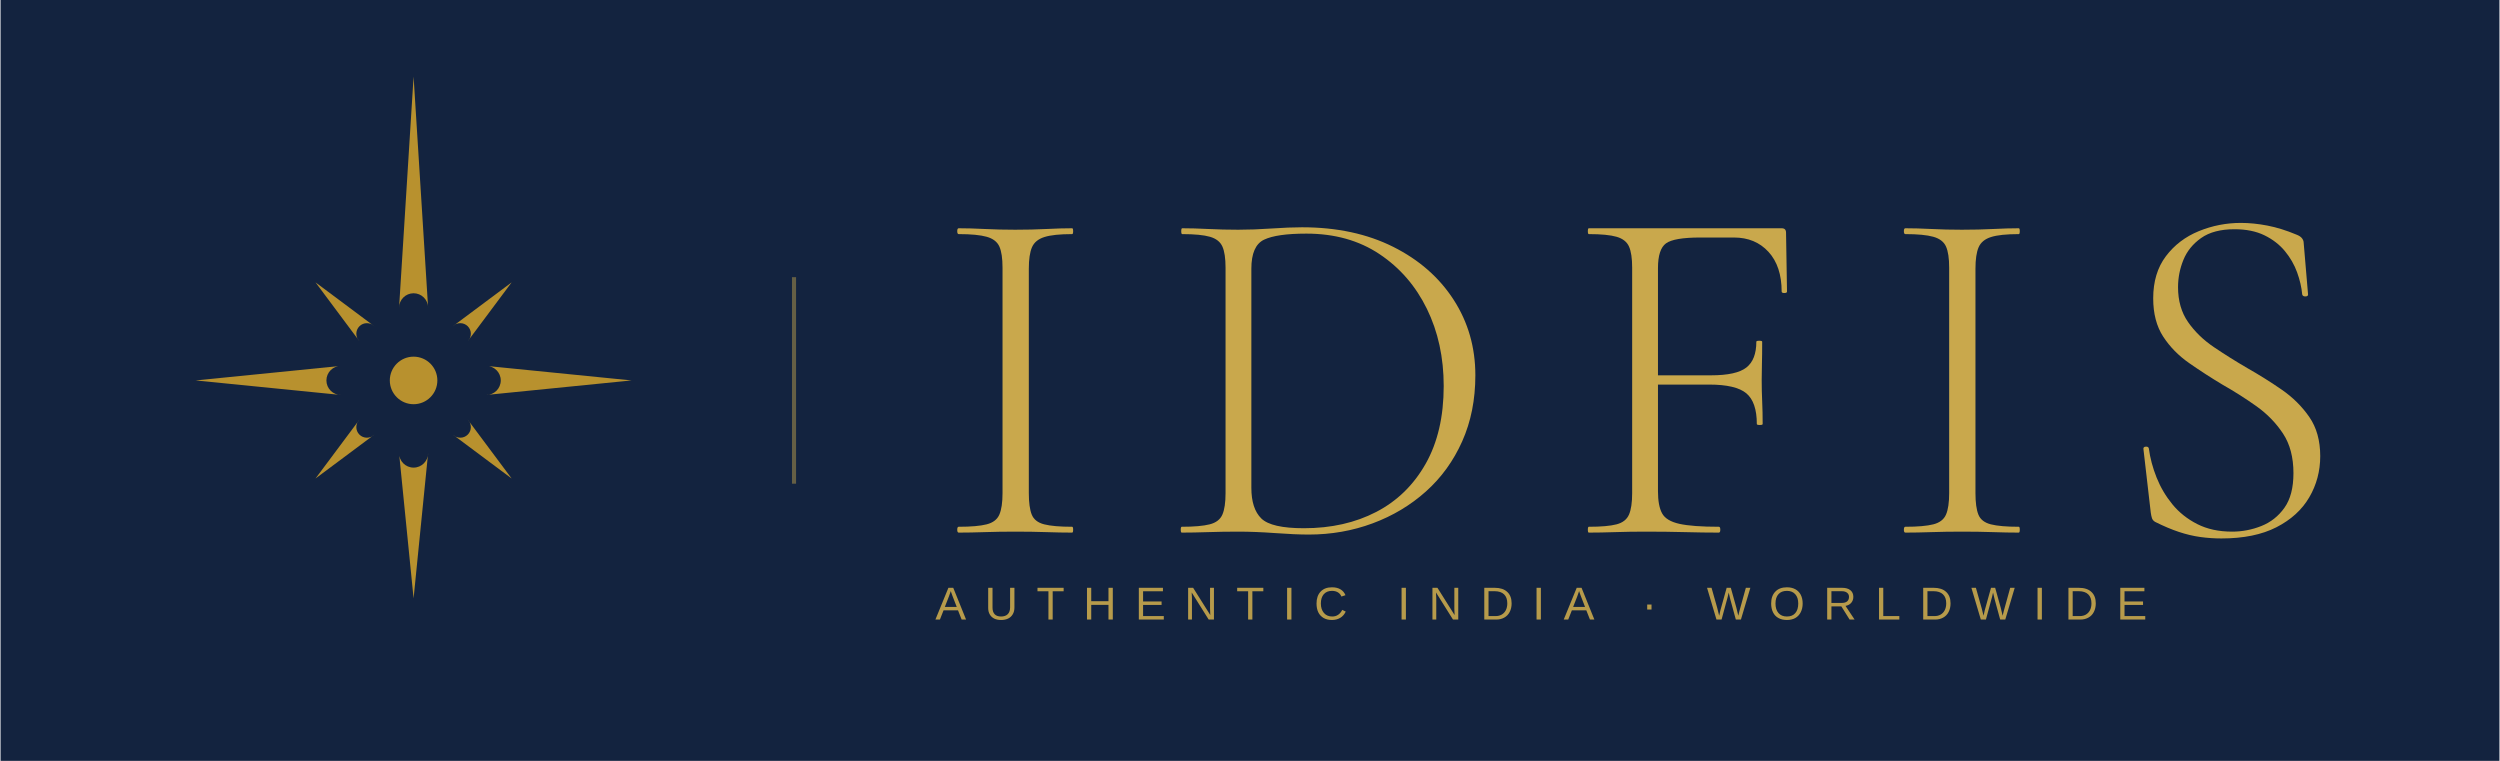
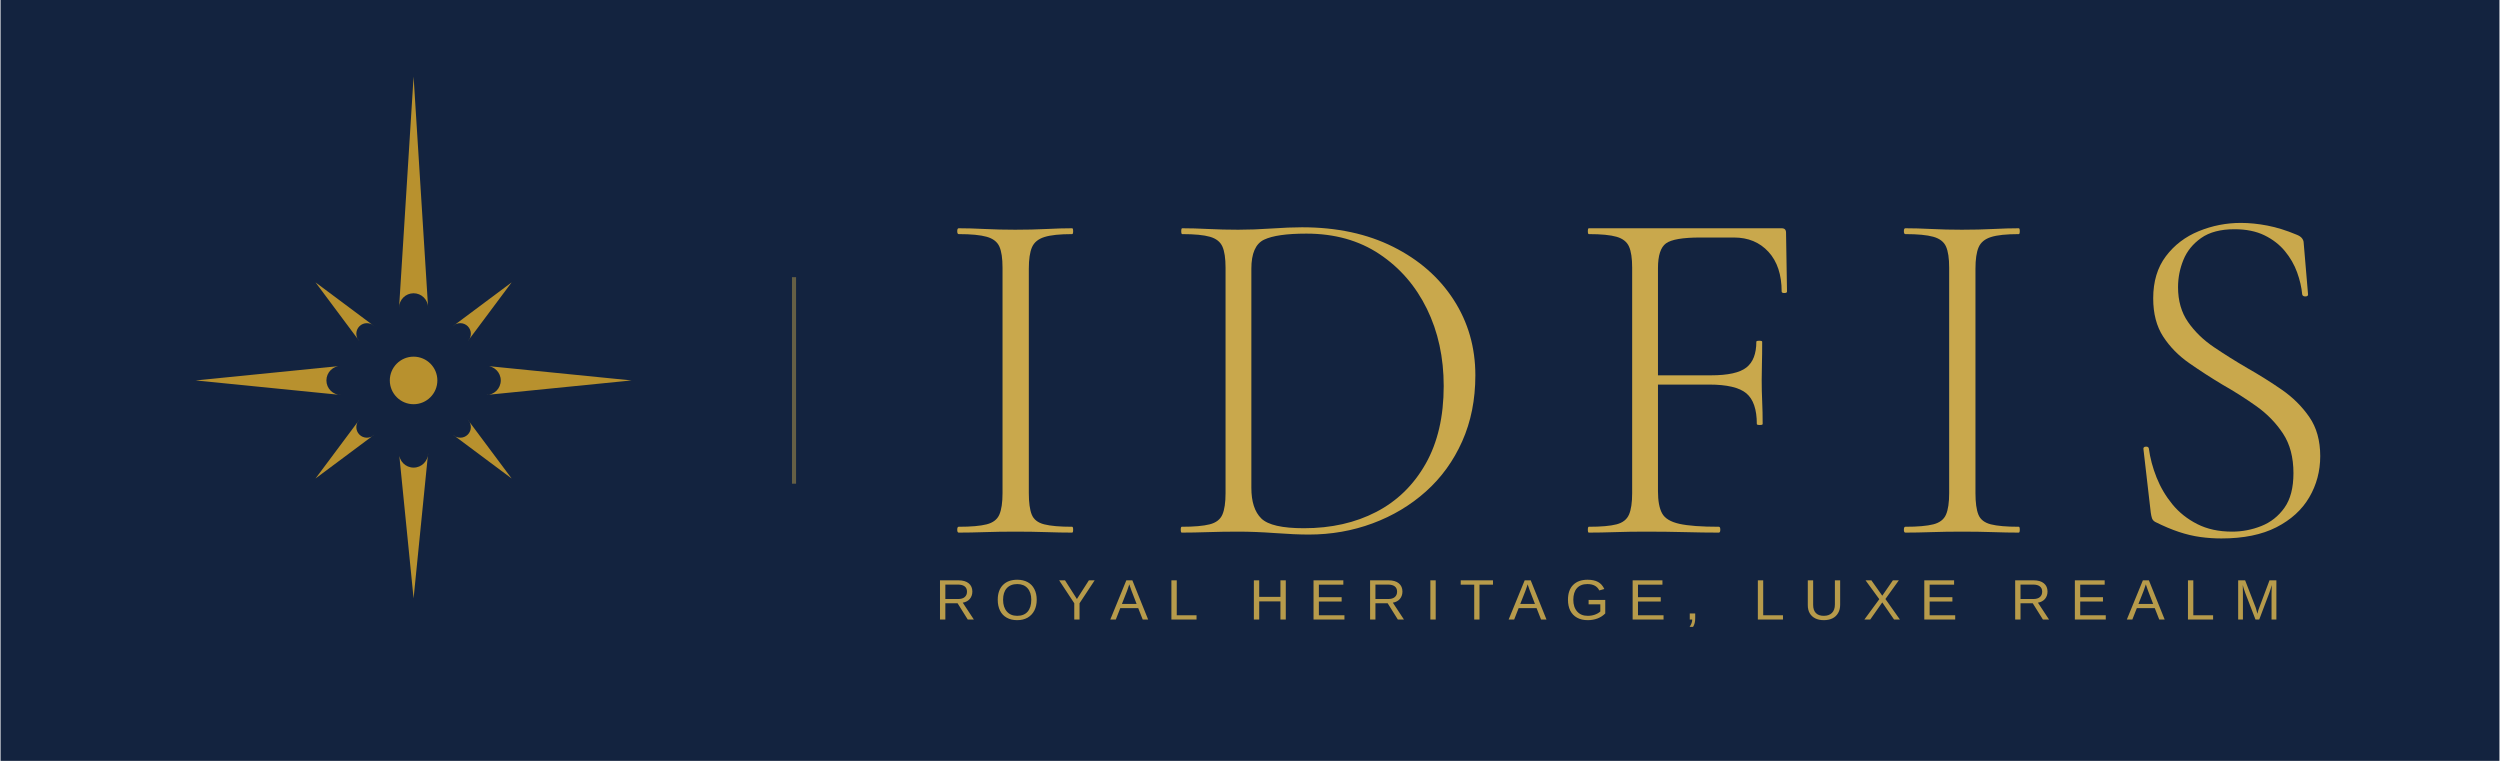
<svg xmlns="http://www.w3.org/2000/svg" width="460" height="140" viewBox="0 0 459.8 140" role="img" aria-label="IDFIS — Authentic India, Worldwide">
  <rect x="0" y="0" width="459.8" height="140" fill="#13233F" />
  <g transform="translate(76.00,70.00) scale(0.6076)" fill="#B8912E">
    <path d="M-4.4,-22 A4.4,4.4,0,0,1,4.4,-22 L0,-92 Z" />
    <path d="M-4.4,-22 A4.4,4.4,0,0,1,4.4,-22 L0,-66 Z" transform="rotate(180)" />
    <path d="M-4.4,-22 A4.4,4.4,0,0,1,4.4,-22 L0,-66 Z" transform="rotate(90)" />
    <path d="M-4.4,-22 A4.4,4.4,0,0,1,4.4,-22 L0,-66 Z" transform="rotate(270)" />
    <path d="M-3.2,-20 A3.2,3.2,0,0,1,3.2,-20 L0,-42 Z" transform="rotate(45)" />
    <path d="M-3.2,-20 A3.2,3.2,0,0,1,3.2,-20 L0,-42 Z" transform="rotate(135)" />
    <path d="M-3.2,-20 A3.2,3.2,0,0,1,3.2,-20 L0,-42 Z" transform="rotate(225)" />
    <path d="M-3.2,-20 A3.2,3.2,0,0,1,3.2,-20 L0,-42 Z" transform="rotate(315)" />
    <circle r="7.2" />
  </g>
  <line x1="146.0" y1="51" x2="146.0" y2="89" stroke="#C9A84C" stroke-width="0.75" opacity="0.45" />
  <g transform="translate(172.00,98.00) scale(0.0896,-0.0896)" fill="#C9A84C">
    <path transform="translate(0.0,0)" d="M192 81Q192 52 198.0 37.0Q204 22 223.5 17.0Q243 12 281 12Q283 12 283.0 6.0Q283 0 281 0Q257 0 228.0 1.0Q199 2 164 2Q131 2 101.5 1.0Q72 0 48 0Q45 0 45.0 6.0Q45 12 48 12Q86 12 105.5 17.0Q125 22 131.5 37.0Q138 52 138 81V544Q138 573 131.5 587.5Q125 602 105.5 607.5Q86 613 48 613Q45 613 45.0 619.0Q45 625 48 625Q72 625 101.5 623.5Q131 622 164 622Q199 622 228.5 623.5Q258 625 281 625Q283 625 283.0 619.0Q283 613 281 613Q243 613 224.0 607.0Q205 601 198.5 586.0Q192 571 192 542Z" />
    <path transform="translate(470.0,0)" d="M297 -4Q269 -4 228.0 -1.0Q187 2 152 2Q120 2 90.0 1.0Q60 0 36 0Q34 0 34.0 6.0Q34 12 36 12Q74 12 93.5 17.0Q113 22 119.5 37.0Q126 52 126 81V544Q126 573 119.5 587.5Q113 602 94.0 607.5Q75 613 37 613Q35 613 35.0 619.0Q35 625 37 625Q61 625 90.5 623.5Q120 622 152 622Q184 622 220.5 624.5Q257 627 283 627Q390 627 470.0 587.0Q550 547 594.5 478.0Q639 409 639 323Q639 248 612.0 187.5Q585 127 537.5 84.5Q490 42 428.0 19.0Q366 -4 297 -4ZM287 9Q371 9 435.5 42.5Q500 76 537.0 141.5Q574 207 574 301Q574 389 539.5 459.5Q505 530 442.0 572.0Q379 614 292 614Q231 614 205.0 601.5Q179 589 179 542V92Q179 49 199.5 29.0Q220 9 287 9Z" />
    <path transform="translate(1298.0,0)" d="M44 0Q42 0 42.0 6.0Q42 12 44 12Q82 12 101.0 17.0Q120 22 126.5 37.0Q133 52 133 81V544Q133 573 126.5 587.5Q120 602 101.0 607.5Q82 613 44 613Q42 613 42.0 619.0Q42 625 44 625H440Q449 625 449 616L451 495Q451 492 445.5 492.0Q440 492 440 495Q440 547 413.0 576.5Q386 606 342 606H273Q219 606 202.5 594.0Q186 582 186 543V85Q186 55 194.5 39.5Q203 24 230.0 18.0Q257 12 311 12Q314 12 314.0 6.0Q314 0 311 0Q279 0 241.5 1.0Q204 2 160 2Q128 2 98.0 1.0Q68 0 44 0ZM389 223Q389 268 367.5 286.0Q346 304 291 304H161V323H295Q347 323 367.5 339.0Q388 355 388 392Q388 394 394.0 394.0Q400 394 400 392Q400 363 399.5 347.0Q399 331 399 313Q399 291 400.0 269.5Q401 248 401 223Q401 221 395.0 221.0Q389 221 389 223Z" />
    <path transform="translate(1944.0,0)" d="M192 81Q192 52 198.0 37.0Q204 22 223.5 17.0Q243 12 281 12Q283 12 283.0 6.0Q283 0 281 0Q257 0 228.0 1.0Q199 2 164 2Q131 2 101.5 1.0Q72 0 48 0Q45 0 45.0 6.0Q45 12 48 12Q86 12 105.5 17.0Q125 22 131.5 37.0Q138 52 138 81V544Q138 573 131.5 587.5Q125 602 105.5 607.5Q86 613 48 613Q45 613 45.0 619.0Q45 625 48 625Q72 625 101.5 623.5Q131 622 164 622Q199 622 228.5 623.5Q258 625 281 625Q283 625 283.0 619.0Q283 613 281 613Q243 613 224.0 607.0Q205 601 198.5 586.0Q192 571 192 542Z" />
    <path transform="translate(2414.0,0)" d="M138 504Q138 462 158.5 432.5Q179 403 211.5 381.0Q244 359 280 338Q317 317 351.0 293.5Q385 270 407.5 237.5Q430 205 430 157Q430 111 407.5 72.5Q385 34 340.0 11.0Q295 -12 227 -12Q205 -12 183.5 -9.0Q162 -6 139.5 1.5Q117 9 91 22Q86 25 84.5 29.5Q83 34 82 41L67 171Q66 176 71.5 176.5Q77 177 78 173Q82 143 94.0 113.0Q106 83 126.5 58.0Q147 33 177.5 17.5Q208 2 249 2Q280 2 309.0 13.5Q338 25 356.5 51.0Q375 77 375 122Q375 171 353.5 203.5Q332 236 299.0 259.5Q266 283 229 304Q194 325 161.0 348.0Q128 371 107.5 402.5Q87 434 87 481Q87 533 113.0 567.5Q139 602 180.5 619.0Q222 636 267 636Q293 636 321.5 630.5Q350 625 381 612Q389 609 392.5 604.5Q396 600 396 595L405 489Q405 485 399.5 485.0Q394 485 393 489Q391 511 382.5 534.5Q374 558 357.5 578.0Q341 598 315.5 610.5Q290 623 254 623Q211 623 185.5 605.0Q160 587 149.0 560.0Q138 533 138 504Z" />
  </g>
-   <text x="172.0" y="114.0" font-family="Montserrat, Arial, sans-serif" font-size="8.5" letter-spacing="3.4" fill="#C9A84C" opacity="0.9" font-weight="300">AUTHENTIC INDIA · WORLDWIDE</text>
+   <text x="172.0" y="114.0" font-family="Montserrat, Arial, sans-serif" font-size="10.5" letter-spacing="3.4" fill="#C9A84C" opacity="0.9" font-weight="400">ROYAL HERITAGE, LUXE REALM</text>
</svg>
